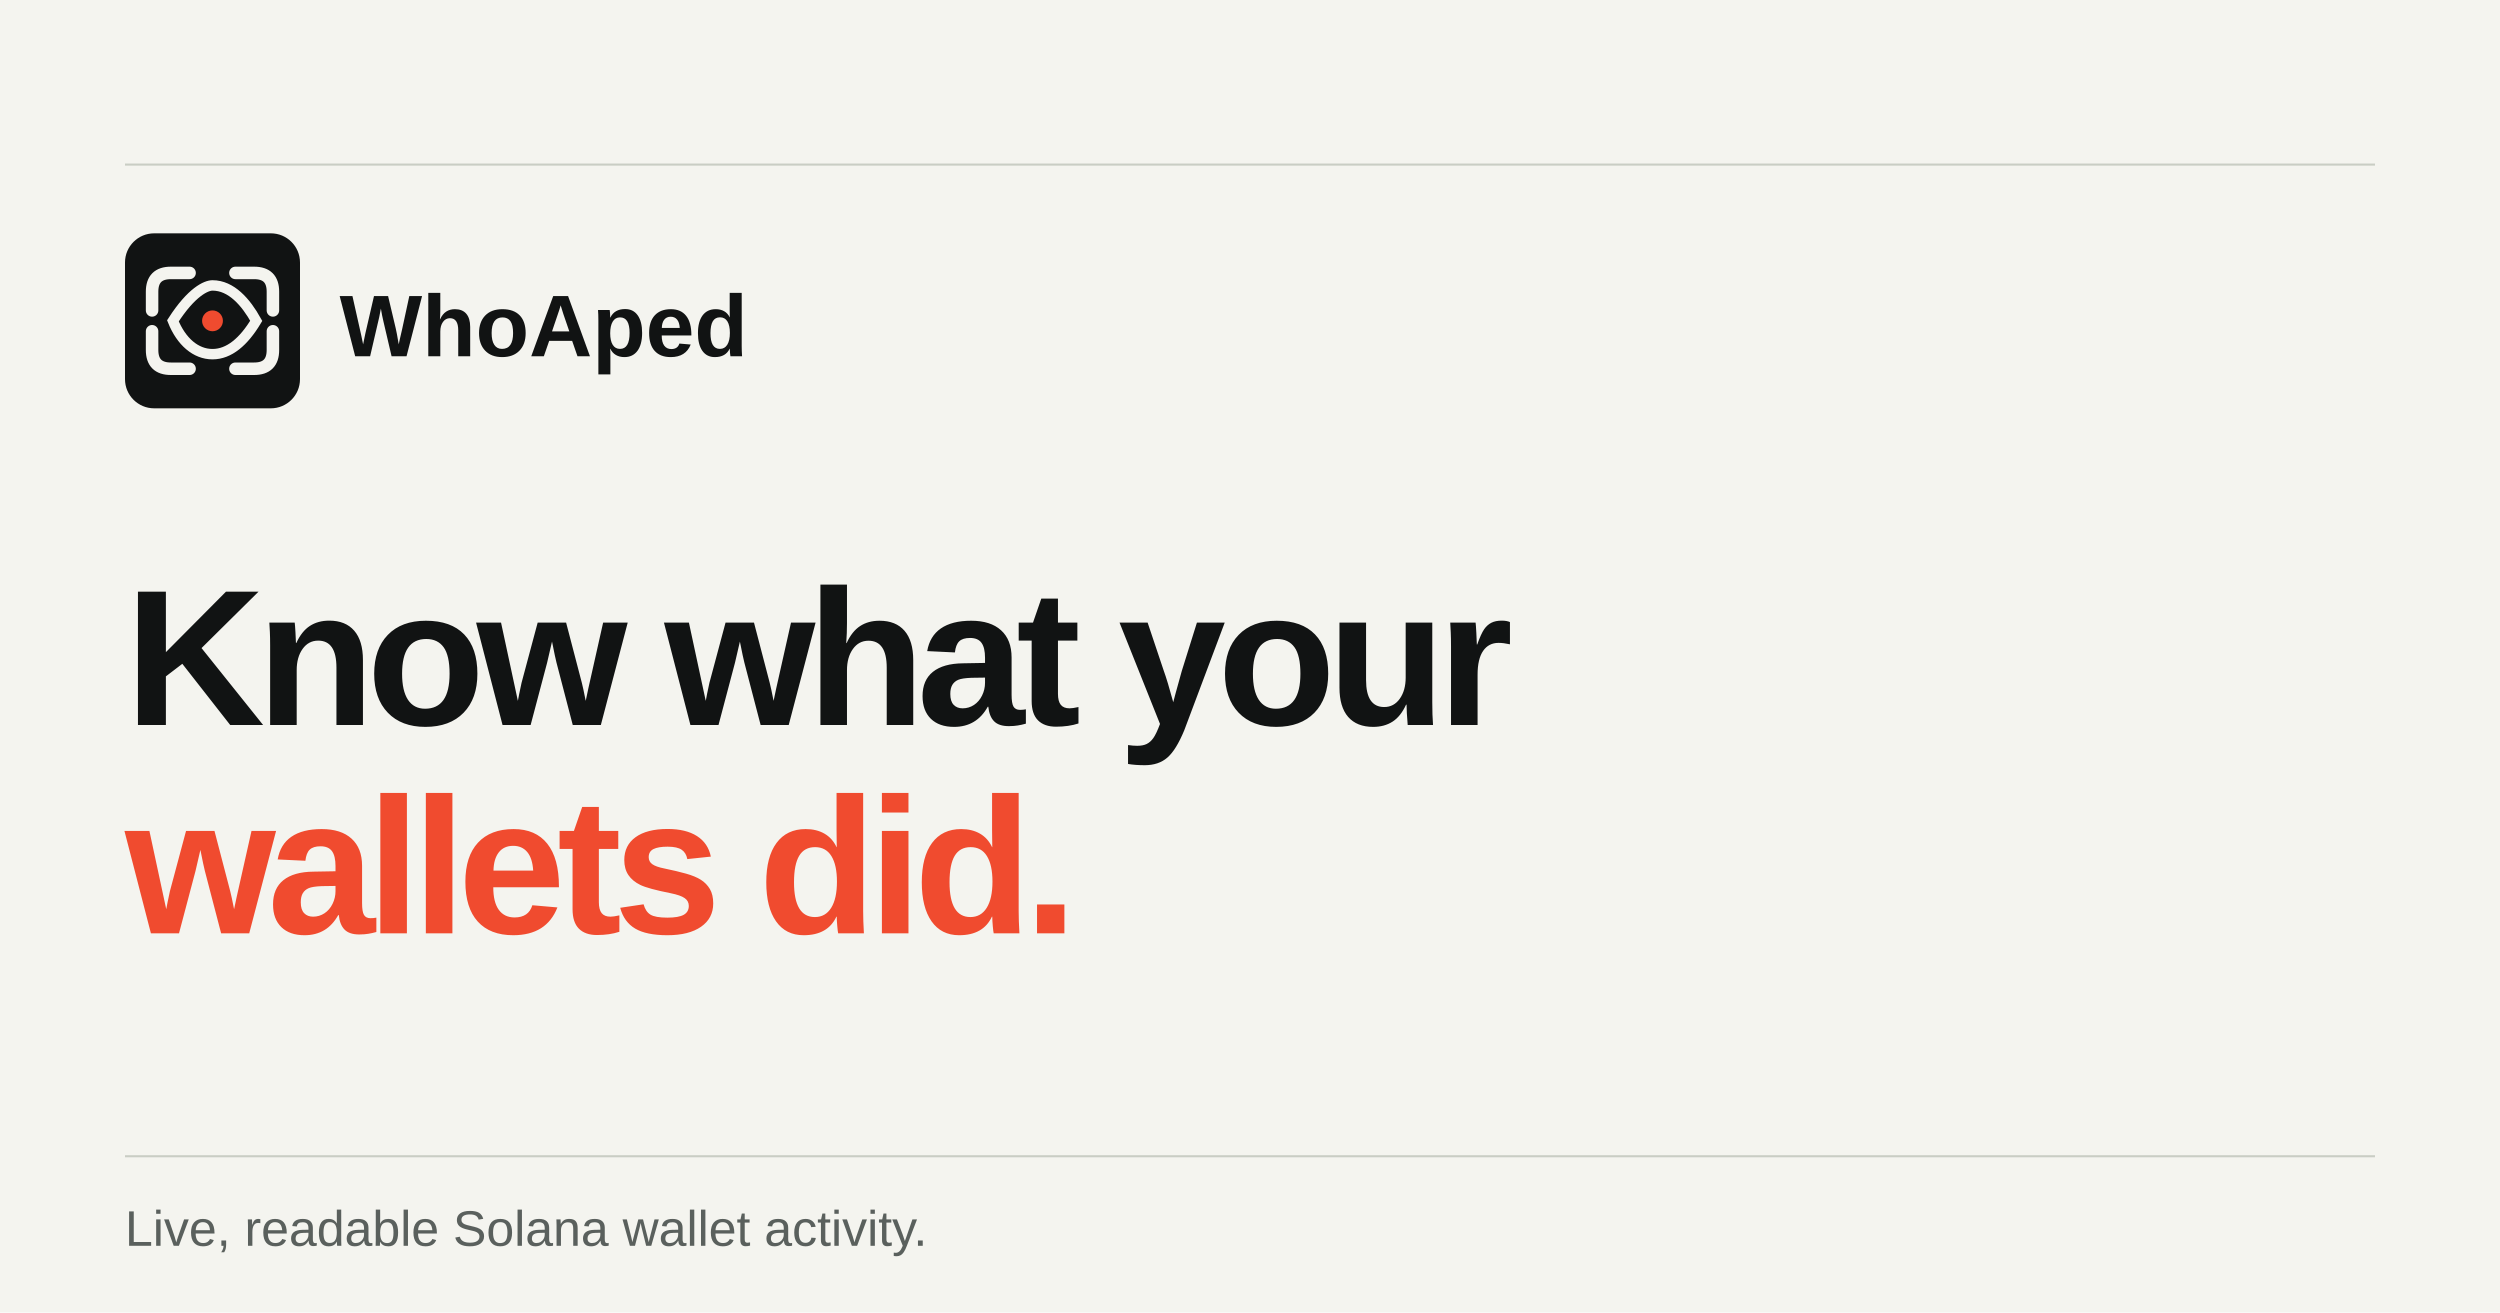
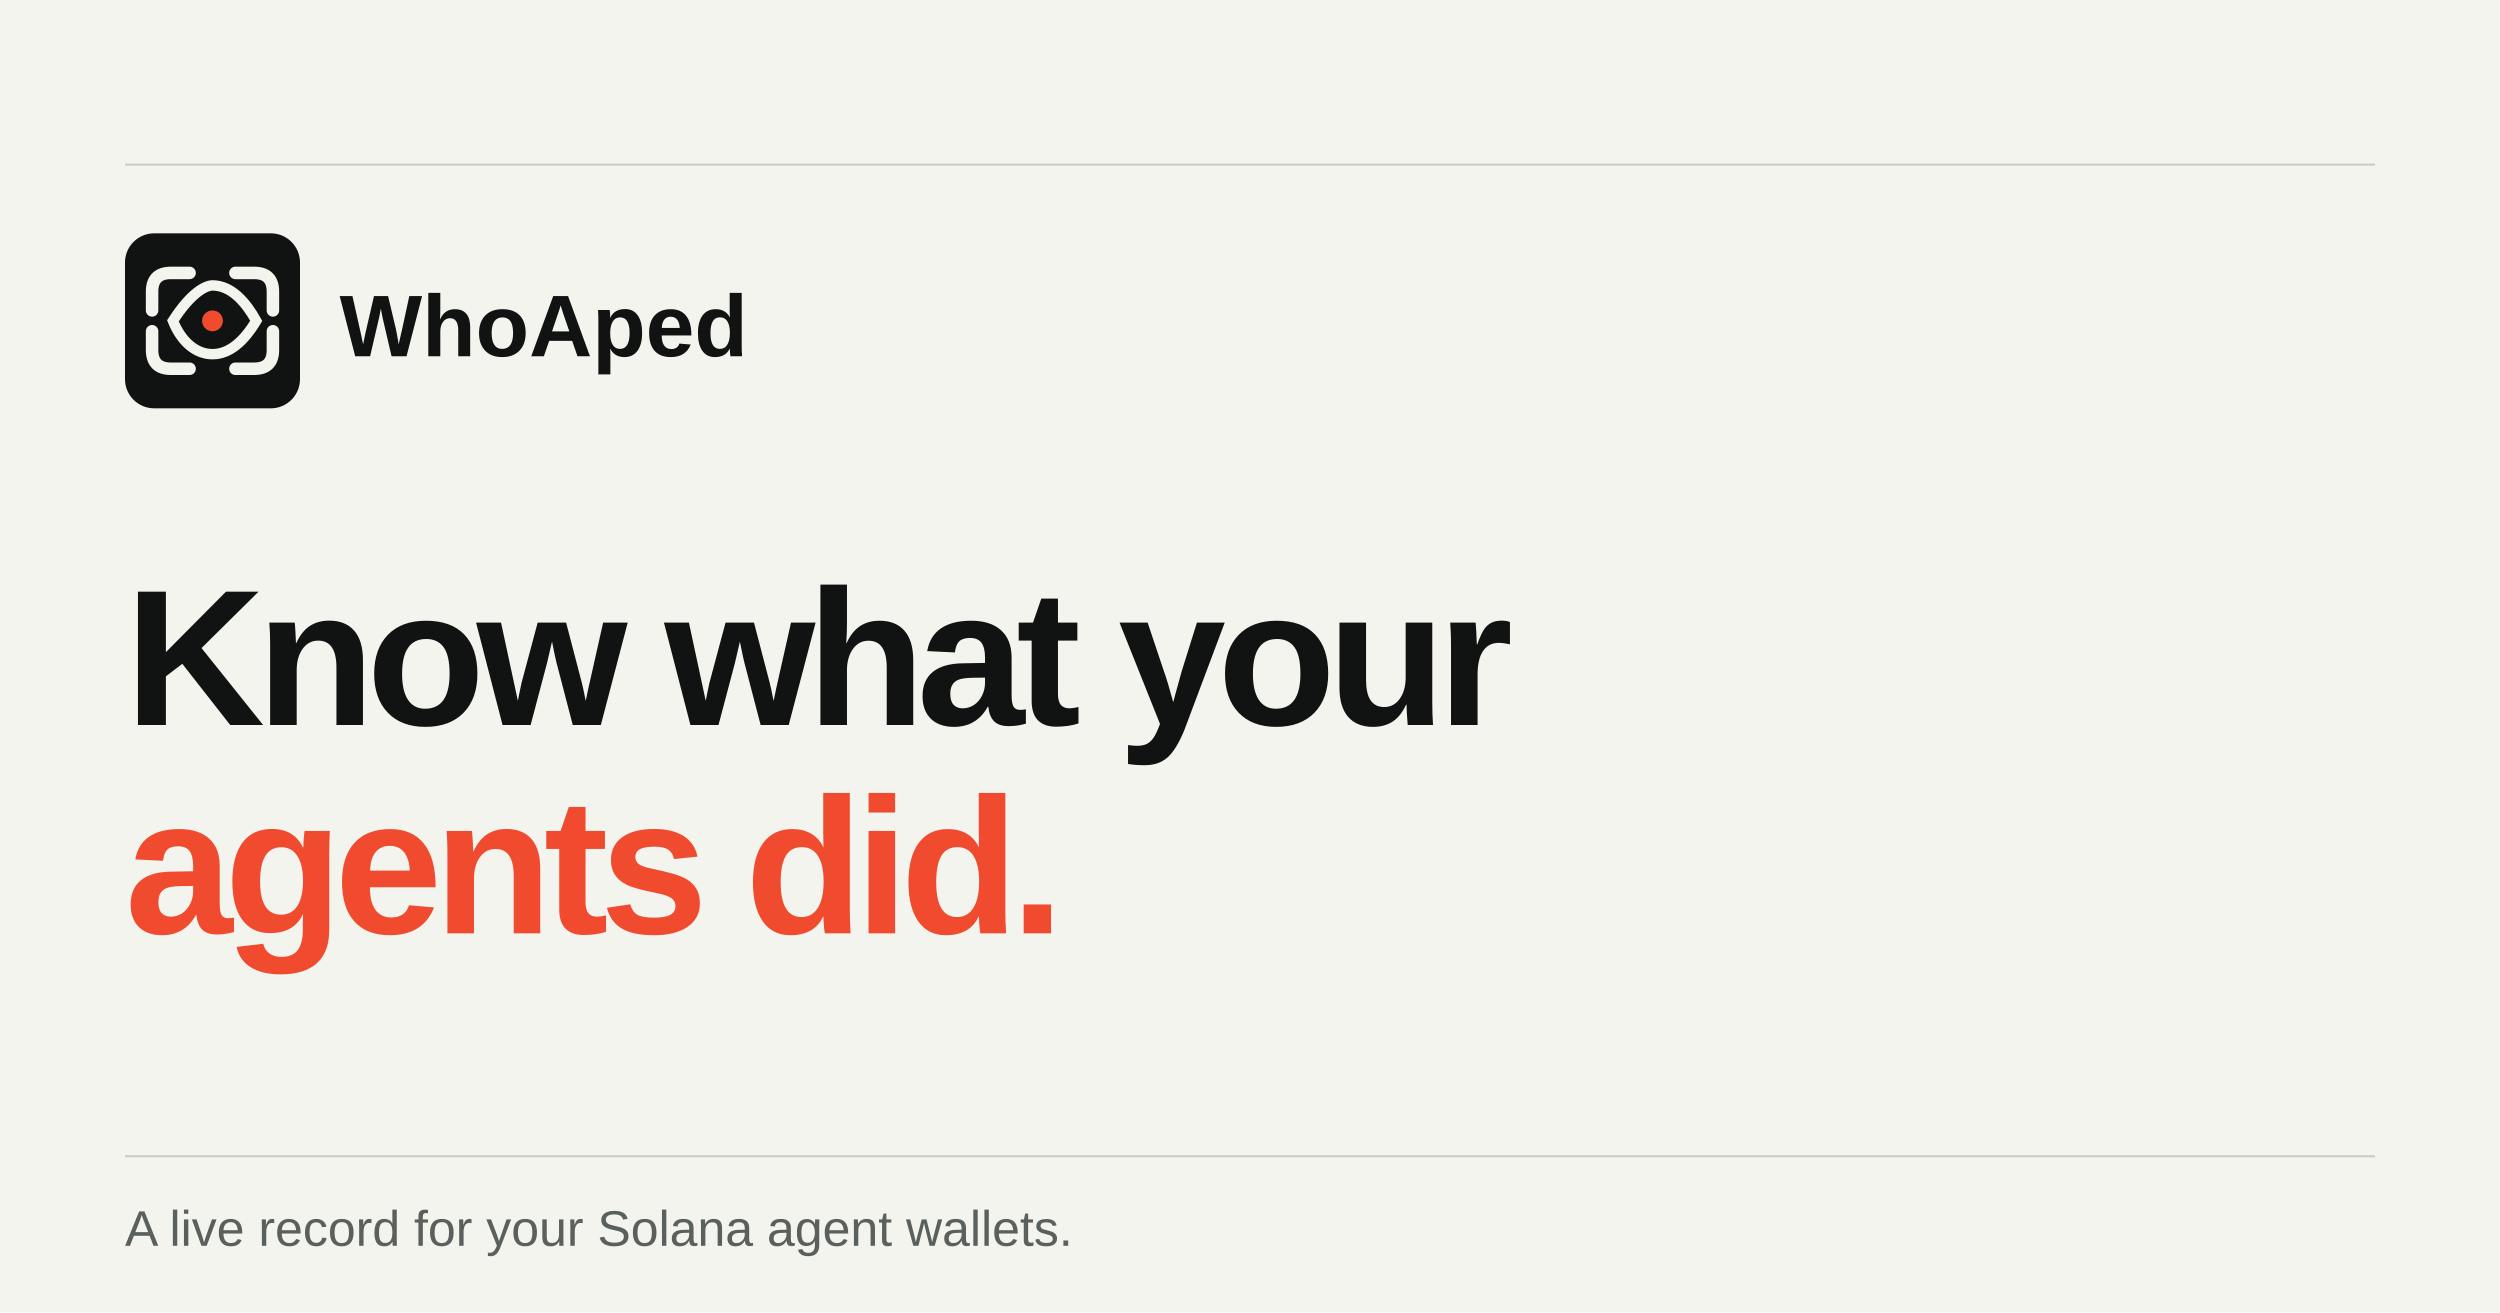
<svg xmlns="http://www.w3.org/2000/svg" viewBox="0 0 1200 630" fill="none">
  <rect width="1200" height="630" fill="#F4F4EF" />
  <path d="M60 79H1140M60 555H1140" stroke="#C9CDC4" />
  <rect x="60" y="112" width="84" height="84" rx="14" fill="#111313" />
  <path d="M91 131H82C76 131 73 134 73 140V149M113 131H122C128 131 131 134 131 140V149M91 177H82C76 177 73 174 73 168V159M113 177H122C128 177 131 174 131 168V159" stroke="#F4F4EF" stroke-width="6" stroke-linecap="round" />
  <path d="M83 154C92 140 99 137 102 137C111 137 118 145 123 154C117 164 110 170 102 170C94 170 87 164 83 154Z" stroke="#F4F4EF" stroke-width="5" />
  <circle cx="102" cy="154" r="5" fill="#F04B2F" />
  <text x="163" y="171" fill="#111313" font-family="Arial,sans-serif" font-size="42" font-weight="700">WhoAped</text>
  <text x="60" y="348" fill="#111313" font-family="Arial,sans-serif" font-size="93" font-weight="700" letter-spacing="-4">Know what your</text>
-   <text x="60" y="448" fill="#F04B2F" font-family="Arial,sans-serif" font-size="93" font-weight="700" letter-spacing="-4">wallets did.</text>
-   <text x="60" y="598" fill="#5A605D" font-family="Arial,sans-serif" font-size="24">Live, readable Solana wallet activity.</text>
+   <text x="60" y="448" fill="#F04B2F" font-family="Arial,sans-serif" font-size="93" font-weight="700" letter-spacing="-4">agents did.</text>
+   <text x="60" y="598" fill="#5A605D" font-family="Arial,sans-serif" font-size="24">A live record for your Solana agent wallets.</text>
</svg>
